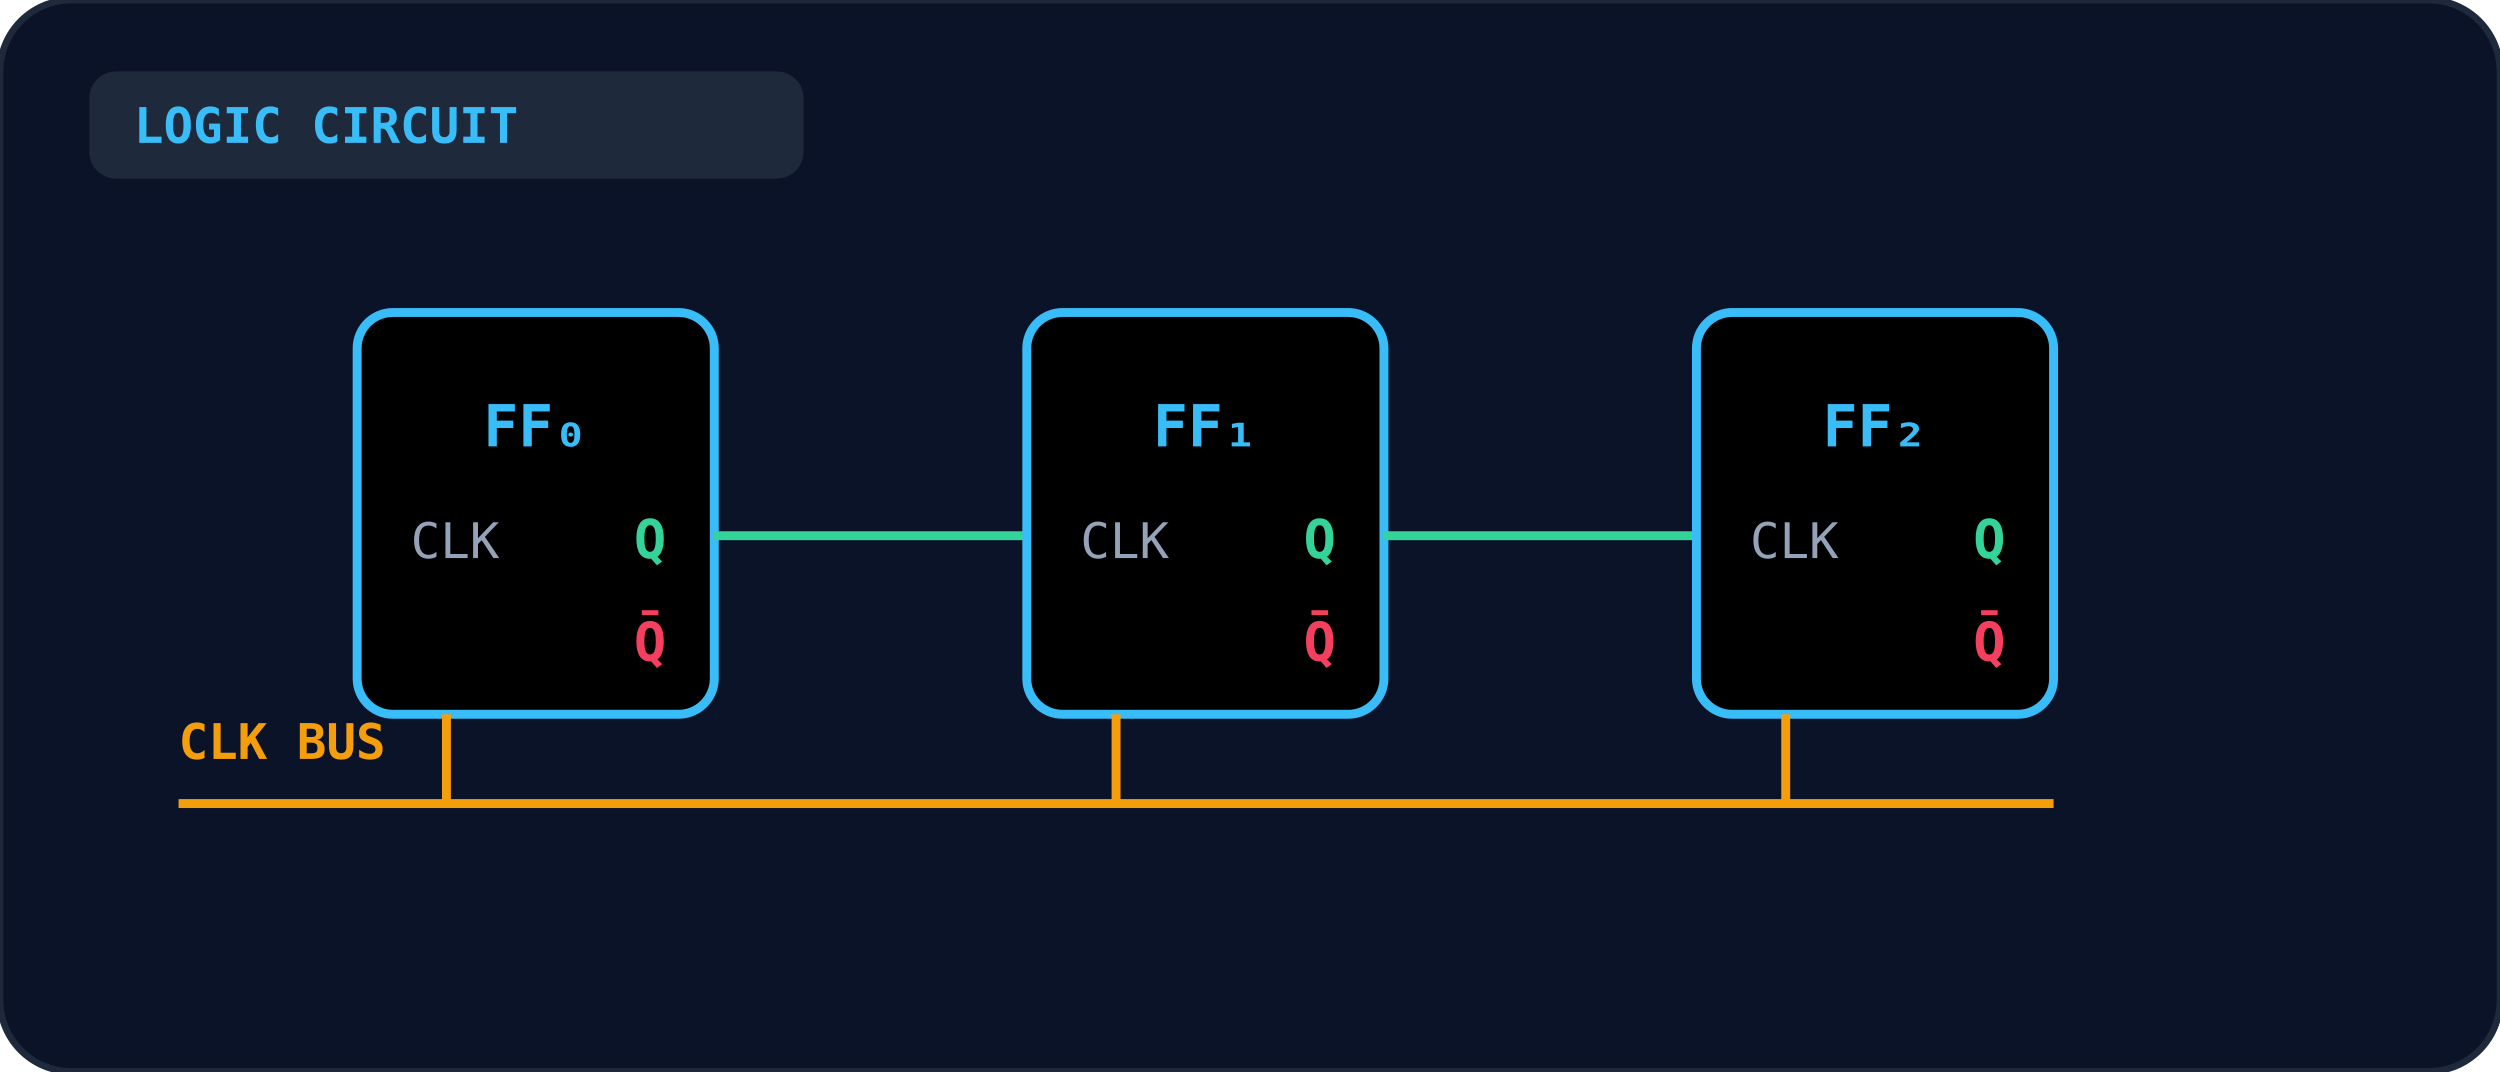
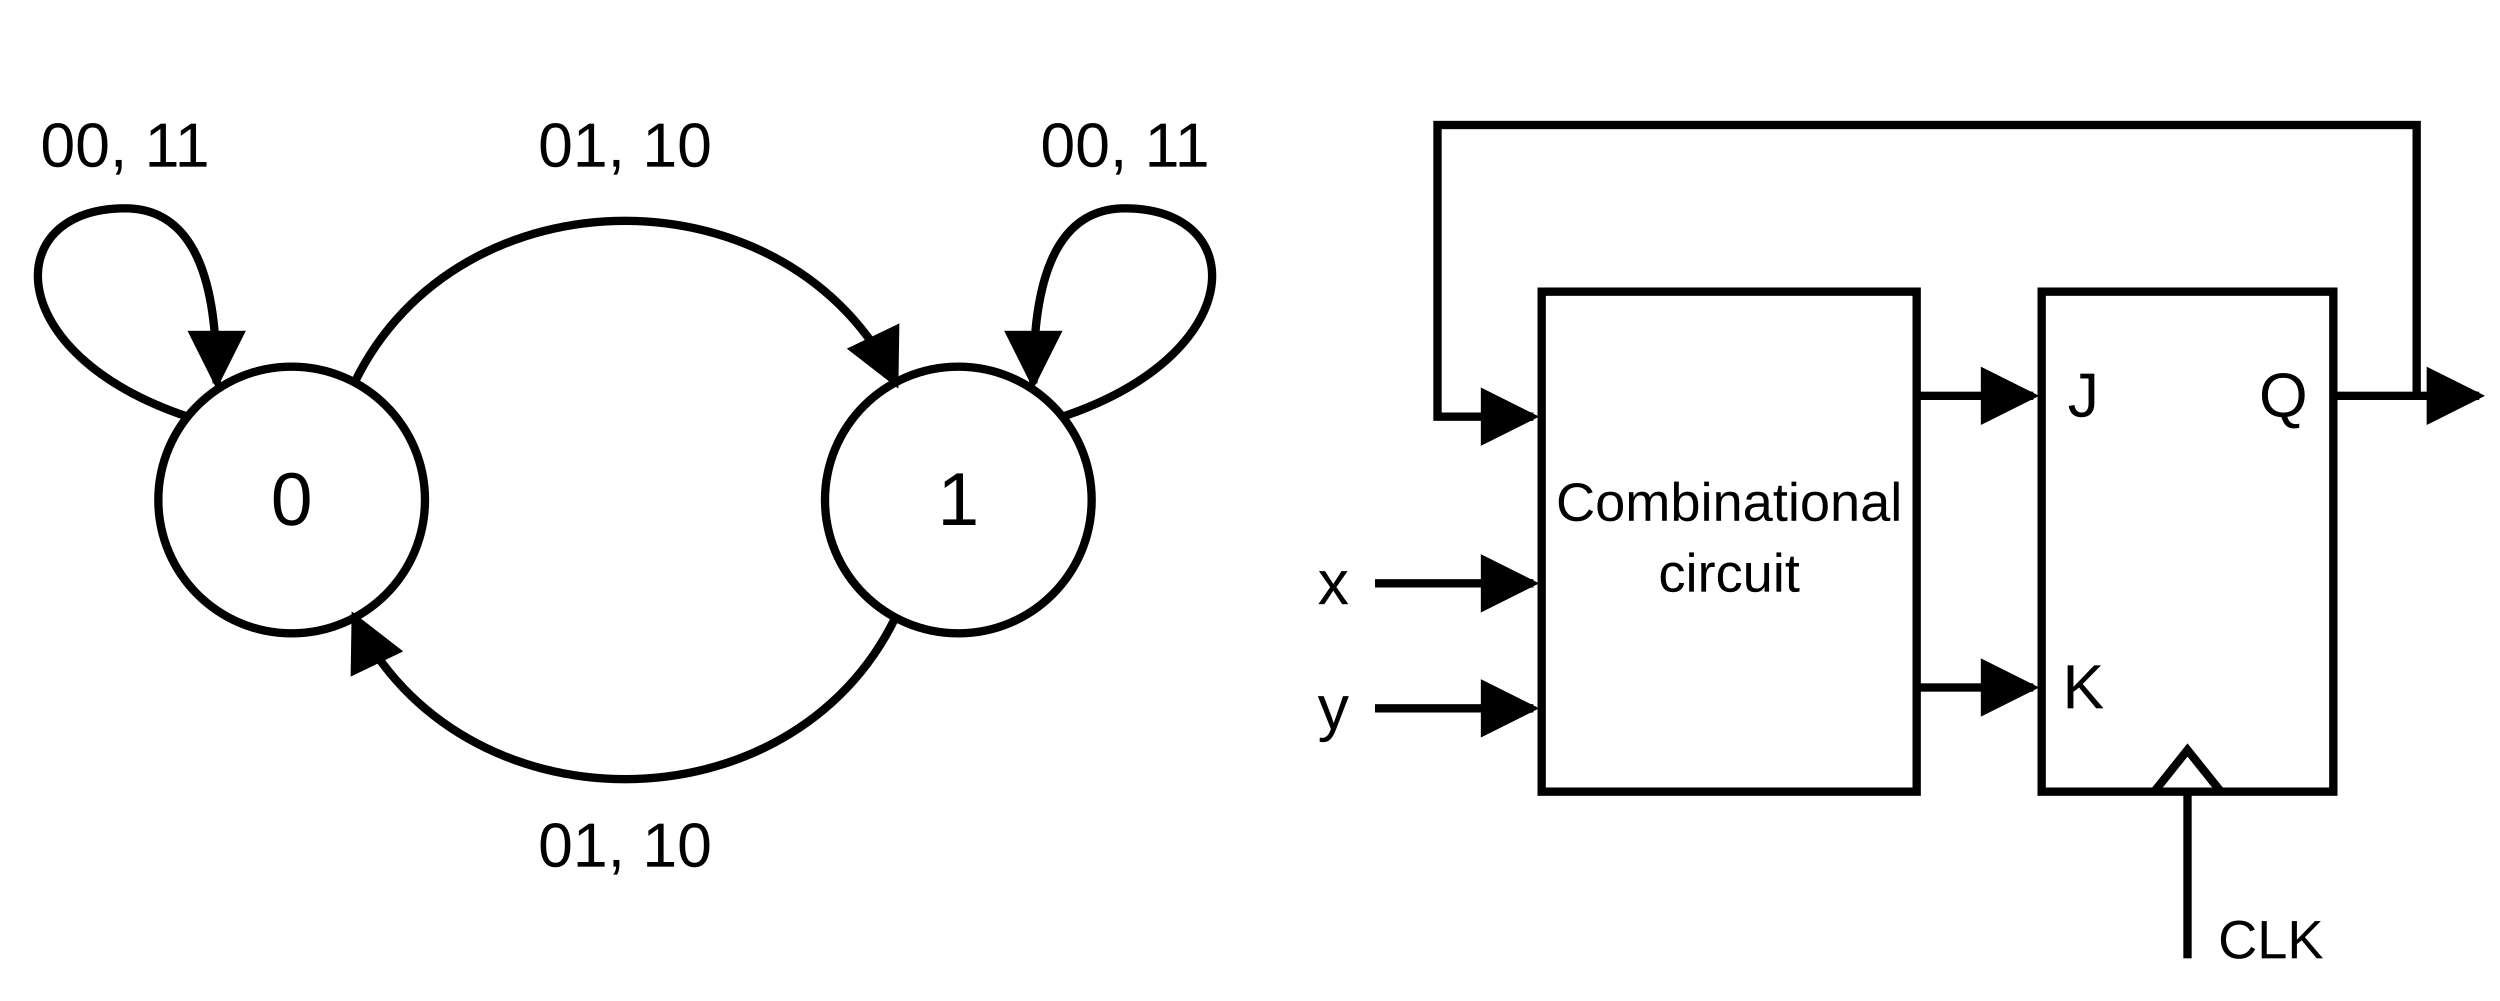
- <svg xmlns="http://www.w3.org/2000/svg" viewBox="0 0 560 240" width="100%" height="100%">
+ <svg xmlns="http://www.w3.org/2000/svg" viewBox="0 0 600 240" fill="none" font-family="Arial, Helvetica, sans-serif">
  <defs>
-     <linearGradient id="gate-grad-it-2008-it-37" x1="0" y1="0" x2="1" y2="1">
-       <stop offset="0%" stopColor="#1e293b" />
-       <stop offset="100%" stopColor="#0f172a" />
-     </linearGradient>
+     <marker id="a37" viewBox="0 0 10 10" refX="9" refY="5" markerWidth="7" markerHeight="7" orient="auto">
+       <path d="M0 0L10 5L0 10Z" fill="currentColor" />
+     </marker>
  </defs>
-   <rect width="100%" height="100%" rx="16" fill="#0b1329" stroke="#1e293b" stroke-width="1.5" />
-   <rect x="20" y="16" width="160" height="24" rx="6" fill="#1e293b" />
-   <text x="30" y="32" fill="#38bdf8" font-size="11" font-weight="bold" font-family="monospace">LOGIC CIRCUIT</text>
-   <rect x="80" y="70" width="80" height="90" rx="8" fill="url(#gate-grad-it-2008-it-37)" stroke="#38bdf8" stroke-width="2" />
-   <text x="120" y="100" text-anchor="middle" fill="#38bdf8" font-size="13" font-weight="bold" font-family="monospace">FF₀</text>
-   <text x="92" y="125" fill="#94a3b8" font-size="11" font-family="monospace">CLK</text>
-   <text x="142" y="125" fill="#34d399" font-size="12" font-weight="bold" font-family="monospace">Q</text>
-   <text x="142" y="148" fill="#f43f5e" font-size="12" font-weight="bold" font-family="monospace">Q̄</text>
-   <line x1="160" y1="120" x2="230" y2="120" stroke="#34d399" stroke-width="2" />
-   <rect x="230" y="70" width="80" height="90" rx="8" fill="url(#gate-grad-it-2008-it-37)" stroke="#38bdf8" stroke-width="2" />
-   <text x="270" y="100" text-anchor="middle" fill="#38bdf8" font-size="13" font-weight="bold" font-family="monospace">FF₁</text>
-   <text x="242" y="125" fill="#94a3b8" font-size="11" font-family="monospace">CLK</text>
-   <text x="292" y="125" fill="#34d399" font-size="12" font-weight="bold" font-family="monospace">Q</text>
-   <text x="292" y="148" fill="#f43f5e" font-size="12" font-weight="bold" font-family="monospace">Q̄</text>
-   <line x1="310" y1="120" x2="380" y2="120" stroke="#34d399" stroke-width="2" />
-   <rect x="380" y="70" width="80" height="90" rx="8" fill="url(#gate-grad-it-2008-it-37)" stroke="#38bdf8" stroke-width="2" />
-   <text x="420" y="100" text-anchor="middle" fill="#38bdf8" font-size="13" font-weight="bold" font-family="monospace">FF₂</text>
-   <text x="392" y="125" fill="#94a3b8" font-size="11" font-family="monospace">CLK</text>
-   <text x="442" y="125" fill="#34d399" font-size="12" font-weight="bold" font-family="monospace">Q</text>
-   <text x="442" y="148" fill="#f43f5e" font-size="12" font-weight="bold" font-family="monospace">Q̄</text>
-   <path d="M 40 180 L 460 180" stroke="#f59e0b" stroke-width="2" />
-   <text x="40" y="170" fill="#f59e0b" font-size="11" font-weight="bold" font-family="monospace">CLK BUS</text>
-   <line x1="100" y1="180" x2="100" y2="160" stroke="#f59e0b" stroke-width="2" />
-   <line x1="250" y1="180" x2="250" y2="160" stroke="#f59e0b" stroke-width="2" />
-   <line x1="400" y1="180" x2="400" y2="160" stroke="#f59e0b" stroke-width="2" />
+   <g stroke="currentColor" stroke-width="2">
+     <circle cx="70" cy="120" r="32" />
+     <circle cx="230" cy="120" r="32" />
+     <path d="M85 92C110 40 190 40 215 92" marker-end="url(#a37)" />
+     <path d="M215 148C190 200 110 200 85 148" marker-end="url(#a37)" />
+     <path d="M45 100C0 85 0 50 30 50C50 50 52 75 52 92" marker-end="url(#a37)" />
+     <path d="M255 100C300 85 300 50 270 50C250 50 248 75 248 92" marker-end="url(#a37)" />
+     <rect x="370" y="70" width="90" height="120" />
+     <rect x="490" y="70" width="70" height="120" />
+     <path d="M460 95H488" marker-end="url(#a37)" />
+     <path d="M460 165H488" marker-end="url(#a37)" />
+     <path d="M330 140H368" marker-end="url(#a37)" />
+     <path d="M330 170H368" marker-end="url(#a37)" />
+     <path d="M560 95H595" marker-end="url(#a37)" />
+     <path d="M580 95V30H345V100H368" marker-end="url(#a37)" />
+     <path d="M517 190L525 180L533 190" />
+     <path d="M525 230V190" />
+   </g>
+   <g fill="currentColor" font-size="15" text-anchor="middle">
+     <text x="70" y="126" font-size="18">0</text>
+     <text x="230" y="126" font-size="18">1</text>
+     <text x="150" y="40">01, 10</text>
+     <text x="150" y="208">01, 10</text>
+     <text x="30" y="40">00, 11</text>
+     <text x="270" y="40">00, 11</text>
+     <text x="415" y="125" font-size="13">Combinational</text>
+     <text x="415" y="142" font-size="13">circuit</text>
+     <text x="320" y="145">x</text>
+     <text x="320" y="175">y</text>
+     <text x="500" y="100">J</text>
+     <text x="500" y="170">K</text>
+     <text x="548" y="100">Q</text>
+     <text x="545" y="230" font-size="13">CLK</text>
+   </g>
</svg>
